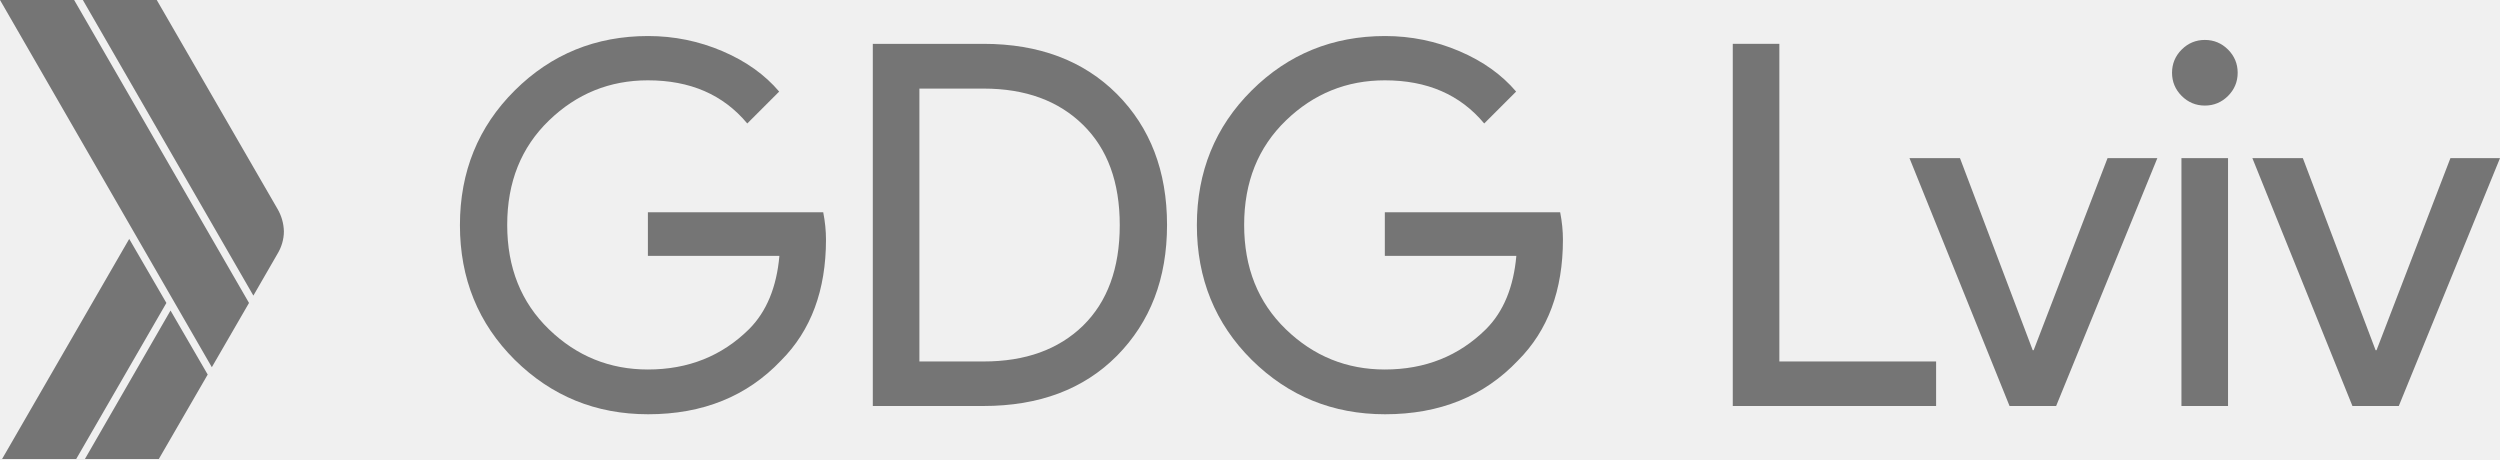
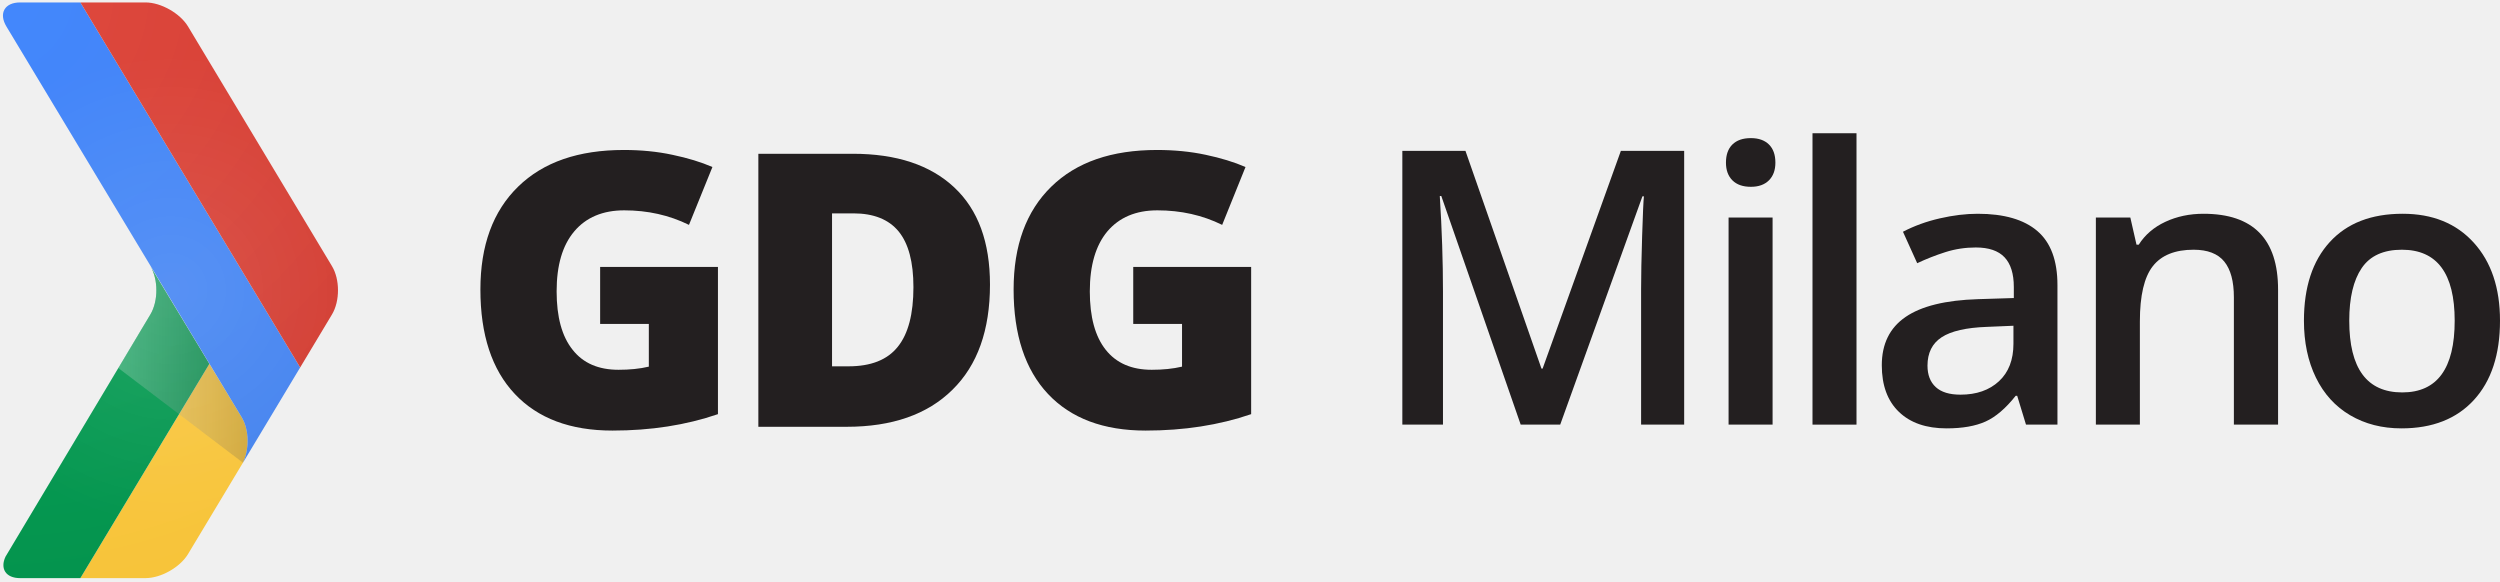
- <svg xmlns="http://www.w3.org/2000/svg" id="Layer_4" viewBox="95 151 1089.3 200">
-   <style>.st0{fill:#757575}</style>
-   <g id="XMLID_6_">
-     <path id="XMLID_3_" class="st0" d="M454.9 255.4c0 22-6.5 39.6-19.6 52.7-14.8 15.6-34.1 23.4-57.9 23.4-22.8 0-42.1-7.9-58.1-23.7-15.9-15.8-23.9-35.4-23.9-58.7s8-42.9 23.9-58.7 35.3-23.7 58.1-23.7c11.3 0 22.1 2.2 32.4 6.6 10.3 4.4 18.5 10.3 24.7 17.6l-13.9 13.9c-10.5-12.6-24.9-18.8-43.3-18.8-16.6 0-31 5.8-43.1 17.5-12.1 11.7-18.2 26.8-18.2 45.5s6.1 33.8 18.2 45.5c12.1 11.7 26.5 17.5 43.1 17.5 17.6 0 32.3-5.9 44.1-17.6 7.6-7.6 12-18.3 13.2-31.9h-57.3v-19h76.4c.8 4.1 1.2 8.1 1.2 11.9z" />
-     <path id="XMLID_20_" class="st0" d="M475.3 327.9V170.1h48.2c24.2 0 43.6 7.3 58.2 21.9 14.5 14.6 21.8 33.6 21.8 57s-7.3 42.3-21.8 57c-14.5 14.6-33.9 21.9-58.2 21.9h-48.2zm20.3-19.4h28c18.2 0 32.6-5.2 43.3-15.6 10.6-10.4 16-25 16-43.8 0-18.7-5.3-33.2-16-43.7s-25.1-15.8-43.3-15.8h-28v118.9z" />
-     <path id="XMLID_23_" class="st0" d="M776 255.4c0 22-6.5 39.6-19.6 52.7-14.8 15.6-34.1 23.4-57.9 23.4-22.8 0-42.1-7.9-58.1-23.7-15.9-15.8-23.9-35.4-23.9-58.7s8-42.9 23.9-58.7 35.3-23.7 58.1-23.7c11.3 0 22.1 2.2 32.4 6.6 10.3 4.4 18.5 10.3 24.7 17.6l-13.9 13.9c-10.5-12.6-24.9-18.8-43.3-18.8-16.6 0-31 5.8-43.1 17.5s-18.2 26.8-18.2 45.5 6.1 33.8 18.2 45.5 26.5 17.5 43.1 17.5c17.6 0 32.3-5.9 44.1-17.6 7.6-7.6 12-18.3 13.2-31.9h-57.3v-19h76.4c.8 4.1 1.2 8.1 1.2 11.9z" />
-     <path id="XMLID_25_" class="st0" d="M850 327.9V170.1h20.3v138.4h68.3v19.4H850z" />
-     <path id="XMLID_27_" class="st0" d="M970.6 327.9l-43.6-108h22l31.7 83.7h.4l32.2-83.7h21.7l-44.1 108h-20.3z" />
-     <path id="XMLID_29_" class="st0" d="M1065.8 192.8c-2.8 2.8-6.2 4.2-10.1 4.2-3.9 0-7.3-1.4-10.1-4.2-2.8-2.8-4.2-6.2-4.2-10.1 0-3.9 1.4-7.3 4.2-10.1 2.8-2.8 6.2-4.2 10.1-4.2 3.9 0 7.3 1.4 10.1 4.2 2.8 2.8 4.2 6.2 4.2 10.1 0 3.9-1.4 7.3-4.2 10.1zm0 135.1h-20.3v-108h20.3v108z" />
-     <path id="XMLID_32_" class="st0" d="M1120 327.9l-43.6-108h22l31.7 83.7h.4l32.2-83.7h21.6l-44.1 108H1120z" />
+ <svg xmlns="http://www.w3.org/2000/svg" version="1.1" x="0px" y="0px" width="829.616px" height="193.086px" viewBox="0 0 829.616 193.086" enable-background="new 0 0 829.616 193.086" xml:space="preserve">
+   <g id="Livello_2">
+     <g>
+       <g>
+         <path fill="#231F20" d="M504.636,140.91l-26.349-75.876h-0.497c0.704,11.27,1.057,21.833,1.057,31.692v44.184h-13.485V50.058     h20.942l25.229,72.271h0.373l25.976-72.271h21.005v90.853h-14.293V95.981c0-4.516,0.113-10.398,0.342-17.648     c0.227-7.25,0.424-11.642,0.59-13.175h-0.497l-27.28,75.752H504.636z" />
+         <path fill="#231F20" d="M572.752,53.973c0-2.61,0.714-4.619,2.144-6.027s3.47-2.113,6.121-2.113c2.568,0,4.567,0.705,5.997,2.113     c1.429,1.408,2.144,3.417,2.144,6.027c0,2.485-0.715,4.443-2.144,5.872c-1.43,1.43-3.429,2.145-5.997,2.145     c-2.651,0-4.691-0.715-6.121-2.145C573.466,58.416,572.752,56.458,572.752,53.973z M588.226,140.91h-14.604V72.181h14.604V140.91     z" />
+         <path fill="#231F20" d="M616.073,140.91H601.47V44.217h14.604V140.91z" />
+         <path fill="#231F20" d="M672.318,140.91l-2.921-9.57H668.9c-3.314,4.186-6.648,7.033-10.005,8.545     c-3.355,1.512-7.665,2.269-12.926,2.269c-6.753,0-12.024-1.823-15.814-5.469c-3.791-3.646-5.687-8.803-5.687-15.474     c0-7.084,2.631-12.429,7.893-16.033c5.261-3.604,13.276-5.571,24.049-5.903l11.869-0.373v-3.666c0-4.391-1.025-7.675-3.076-9.85     s-5.23-3.263-9.539-3.263c-3.521,0-6.897,0.519-10.129,1.554c-3.231,1.036-6.339,2.259-9.321,3.666l-4.723-10.439     c3.729-1.947,7.809-3.428,12.242-4.443c4.432-1.015,8.616-1.522,12.553-1.522c8.74,0,15.338,1.906,19.792,5.717     c4.453,3.812,6.681,9.799,6.681,17.96v46.296H672.318z M650.568,130.968c5.303,0,9.56-1.481,12.771-4.443     c3.21-2.962,4.816-7.115,4.816-12.46v-5.966l-8.824,0.373c-6.878,0.249-11.88,1.398-15.008,3.449s-4.691,5.188-4.691,9.414     c0,3.066,0.91,5.438,2.734,7.115C644.188,130.129,646.923,130.968,650.568,130.968z" />
+         <path fill="#231F20" d="M755.97,140.91h-14.665V98.653c0-5.303-1.067-9.26-3.2-11.869c-2.135-2.61-5.521-3.915-10.161-3.915     c-6.173,0-10.688,1.823-13.547,5.469s-4.287,9.756-4.287,18.332v34.24h-14.604V72.181h11.434l2.051,9.011h0.746     c2.071-3.272,5.012-5.8,8.824-7.582c3.811-1.78,8.036-2.672,12.677-2.672c16.488,0,24.732,8.39,24.732,25.168V140.91z" />
+         <path fill="#231F20" d="M829.616,106.421c0,11.228-2.88,19.989-8.638,26.286c-5.759,6.298-13.775,9.446-24.049,9.446     c-6.422,0-12.098-1.45-17.027-4.351c-4.931-2.899-8.721-7.062-11.372-12.49c-2.651-5.427-3.977-11.724-3.977-18.892     c0-11.144,2.858-19.844,8.575-26.1c5.717-6.255,13.774-9.384,24.174-9.384c9.942,0,17.813,3.2,23.614,9.602     C826.717,86.939,829.616,95.567,829.616,106.421z M779.592,106.421c0,15.868,5.862,23.801,17.587,23.801     c11.599,0,17.399-7.933,17.399-23.801c0-15.7-5.842-23.552-17.524-23.552c-6.132,0-10.574,2.03-13.329,6.09     C780.969,93.02,779.592,98.84,779.592,106.421z" />
+       </g>
+       <g>
+         <g>
+           <path fill="#231F20" d="M199.151,88.571h39.097v48.864c-10.623,3.645-22.278,5.45-35.024,5.45      c-13.952,0-24.74-4.042-32.375-12.14c-7.635-8.094-11.429-19.665-11.429-34.676c0-14.613,4.159-25.981,12.519-34.13      c8.349-8.152,20.035-12.17,35.078-12.17c5.708,0,11.076,0.514,16.128,1.604c5.086,1.063,9.505,2.414,13.269,4.051l-7.781,19.203      c-6.52-3.221-13.691-4.826-21.504-4.826c-7.12,0-12.658,2.354-16.561,6.98c-3.934,4.65-5.854,11.274-5.854,19.922      c0,8.47,1.748,14.926,5.311,19.371c3.499,4.452,8.58,6.637,15.242,6.637c3.646,0,7-0.321,10.044-1.042v-14.177h-16.158V88.571z" />
+           <path fill="#231F20" d="M303.12,95.294c0-8.326-1.634-14.469-4.905-18.487c-3.274-3.989-8.3-6-14.985-6h-7.121v50.756h5.458      c7.461,0,12.913-2.157,16.36-6.489C301.399,110.796,303.12,104.163,303.12,95.294 M328.522,94.434      c0,15.097-4.131,26.755-12.486,34.934c-8.294,8.182-20.001,12.26-35.073,12.26h-29.307V51.028h31.343      c14.523,0,25.75,3.736,33.669,11.166C324.592,69.607,328.522,80.369,328.522,94.434" />
+           <path fill="#231F20" d="M376.062,88.571h39.127v48.864c-10.624,3.645-22.305,5.45-35.02,5.45      c-13.953,0-24.748-4.042-32.386-12.14c-7.607-8.094-11.42-19.665-11.42-34.676c0-14.613,4.158-25.981,12.511-34.13      c8.328-8.152,20.036-12.17,35.08-12.17c5.685,0,11.081,0.514,16.16,1.604c5.024,1.063,9.449,2.414,13.203,4.051l-7.745,19.203      c-6.517-3.221-13.696-4.826-21.503-4.826c-7.15,0-12.656,2.354-16.589,6.98c-3.88,4.65-5.831,11.274-5.831,19.922      c0,8.47,1.751,14.926,5.279,19.371c3.533,4.452,8.612,6.637,15.271,6.637c3.646,0,7.011-0.321,10.053-1.042v-14.177h-16.191      V88.571z" />
+         </g>
+       </g>
+     </g>
+     <g>
+       <g>
+         <radialGradient id="SVGID_1_" cx="-3.383" cy="-3.113" r="223.161" gradientUnits="userSpaceOnUse">
+           <stop offset="0" style="stop-color:#FFCD4D" />
+           <stop offset="1" style="stop-color:#F6C338" />
+         </radialGradient>
+         <path fill="url(#SVGID_1_)" d="M69.48,120.734l-42.813,71.114H48.29c5.117,0,11.475-3.591,14.115-7.999l18.213-30.304     c2.15-4.447,2.076-10.911-0.38-15.01L69.48,120.734z" />
+         <radialGradient id="SVGID_2_" cx="-3.379" cy="-3.113" r="223.158" gradientUnits="userSpaceOnUse">
+           <stop offset="0" style="stop-color:#0DA960" />
+           <stop offset="1" style="stop-color:#03914B" />
+         </radialGradient>
+         <path fill="url(#SVGID_2_)" d="M49.91,88.339c2.639,4.393,2.639,11.585,0,15.994L1.826,184.726     c-1.856,3.973,0.074,7.123,4.845,7.123h19.996l42.813-71.114L49.91,88.339z" />
+         <radialGradient id="SVGID_3_" cx="-3.383" cy="-3.106" r="223.153" gradientUnits="userSpaceOnUse">
+           <stop offset="0" style="stop-color:#4387FD" />
+           <stop offset="1" style="stop-color:#4683EA" />
+         </radialGradient>
+         <path fill="url(#SVGID_3_)" d="M6.671,0.809c-5.137,0-7.177,3.604-4.537,7.995l78.104,129.732     c2.456,4.099,2.53,10.562,0.38,15.01l18.989-31.604L26.679,0.809H6.671z" />
+         <radialGradient id="SVGID_4_" cx="-3.376" cy="-3.107" r="223.139" gradientUnits="userSpaceOnUse">
+           <stop offset="0" style="stop-color:#E04A3F" />
+           <stop offset="1" style="stop-color:#CD372D" />
+         </radialGradient>
+         <path fill="url(#SVGID_4_)" d="M110.175,88.339L62.405,8.804c-2.641-4.392-8.999-7.995-14.115-7.995H26.679l72.928,121.134     l10.569-17.609C112.819,99.924,112.819,92.731,110.175,88.339z" />
+         <linearGradient id="SVGID_5_" gradientUnits="userSpaceOnUse" x1="91.832" y1="120.942" x2="38.074" y2="120.942">
+           <stop offset="0" style="stop-color:#231F20;stop-opacity:0.2" />
+           <stop offset="1" style="stop-color:#F1F2F2;stop-opacity:0.25" />
+         </linearGradient>
+         <path fill="url(#SVGID_5_)" d="M80.238,138.536L49.91,88.339c2.639,4.393,2.639,11.585,0,15.994l-10.675,17.776l41.383,31.437     C82.768,149.099,82.693,142.635,80.238,138.536z" />
+       </g>
+       <radialGradient id="SVGID_6_" cx="56.568" cy="96.328" r="78.149" gradientUnits="userSpaceOnUse">
+         <stop offset="0" style="stop-color:#FFFFFF;stop-opacity:0.1" />
+         <stop offset="0.09" style="stop-color:#FFFFFF;stop-opacity:0.091" />
+         <stop offset="1" style="stop-color:#FFFFFF;stop-opacity:0" />
+       </radialGradient>
+       <path fill="url(#SVGID_6_)" d="M110.175,88.339L62.405,8.804c-2.641-4.392-8.999-7.995-14.115-7.995H26.679H6.671    c-5.137,0-7.177,3.604-4.537,7.995L49.91,88.339c2.639,4.393,2.639,11.585,0,15.994L1.826,184.726    c-1.856,3.973,0.074,7.123,4.845,7.123h19.996H48.29c5.117,0,11.475-3.591,14.115-7.999l37.202-61.907l10.569-17.609    C112.819,99.924,112.819,92.731,110.175,88.339z" />
+     </g>
  </g>
-   <g id="XMLID_261_">
-     <path id="XMLID_259_" class="st0" d="M127.3 151H95l92.3 160 16.2-28-76.2-132z" />
-     <path id="XMLID_258_" class="st0" d="M215.9 242l-52.6-91h-32.2l74.3 128.8 10.5-18.2c1.7-2.8 2.8-6.2 2.8-9.8-.1-3.6-1.1-6.9-2.8-9.8z" />
-     <path id="XMLID_257_" class="st0" d="M151.3 255.1L95.9 351h32.3l39.3-68-16.2-27.9z" />
-     <path id="XMLID_256_" class="st0" d="M169.3 286.3L132 351h32.2l21.3-36.8-16.2-27.9z" />
+   <g id="Layer_1" display="none">
+     <g display="inline">
+       <path fill="#FFFFFF" d="M69.231,121.211l-43.268,71.875h21.853c5.173,0,11.595-3.627,14.264-8.082l18.412-30.632    c2.17-4.489,2.099-11.024-0.389-15.168L69.231,121.211z" />
+       <radialGradient id="SVGID_7_" cx="34.69" cy="140.778" r="44.323" gradientUnits="userSpaceOnUse">
+         <stop offset="0" style="stop-color:#DEDEDE" />
+         <stop offset="1" style="stop-color:#D1D1D1" />
+       </radialGradient>
+       <path fill="url(#SVGID_7_)" d="M49.455,88.471c2.668,4.437,2.668,11.708,0,16.163L0.856,185.888    c-1.88,4.016,0.072,7.198,4.894,7.198h20.214l43.268-71.875L49.455,88.471z" />
+       <path fill="#FFFFFF" d="M5.75,0C0.56,0-1.5,3.645,1.168,8.084l78.934,131.12c2.488,4.144,2.559,10.679,0.389,15.168l19.189-31.938    L25.974,0H5.75z" />
+       <radialGradient id="SVGID_8_" cx="69.171" cy="61.217" r="52.979" gradientUnits="userSpaceOnUse">
+         <stop offset="0" style="stop-color:#DEDEDE" />
+         <stop offset="1" style="stop-color:#D1D1D1" />
+       </radialGradient>
+       <path fill="url(#SVGID_8_)" d="M110.367,88.471L62.08,8.084C59.412,3.645,52.989,0,47.816,0H25.974l73.708,122.434l10.686-17.8    C113.035,100.179,113.035,92.907,110.367,88.471z" />
+       <linearGradient id="SVGID_9_" gradientUnits="userSpaceOnUse" x1="91.824" y1="121.421" x2="37.492" y2="121.421">
+         <stop offset="0" style="stop-color:#231F20;stop-opacity:0.2" />
+         <stop offset="1" style="stop-color:#F1F2F2;stop-opacity:0.25" />
+       </linearGradient>
+       <path fill="url(#SVGID_9_)" d="M80.103,139.204L49.455,88.471c2.668,4.437,2.668,11.708,0,16.163l-10.79,17.968l41.826,31.771    C82.662,149.883,82.59,143.348,80.103,139.204z" />
+     </g>
  </g>
</svg>
